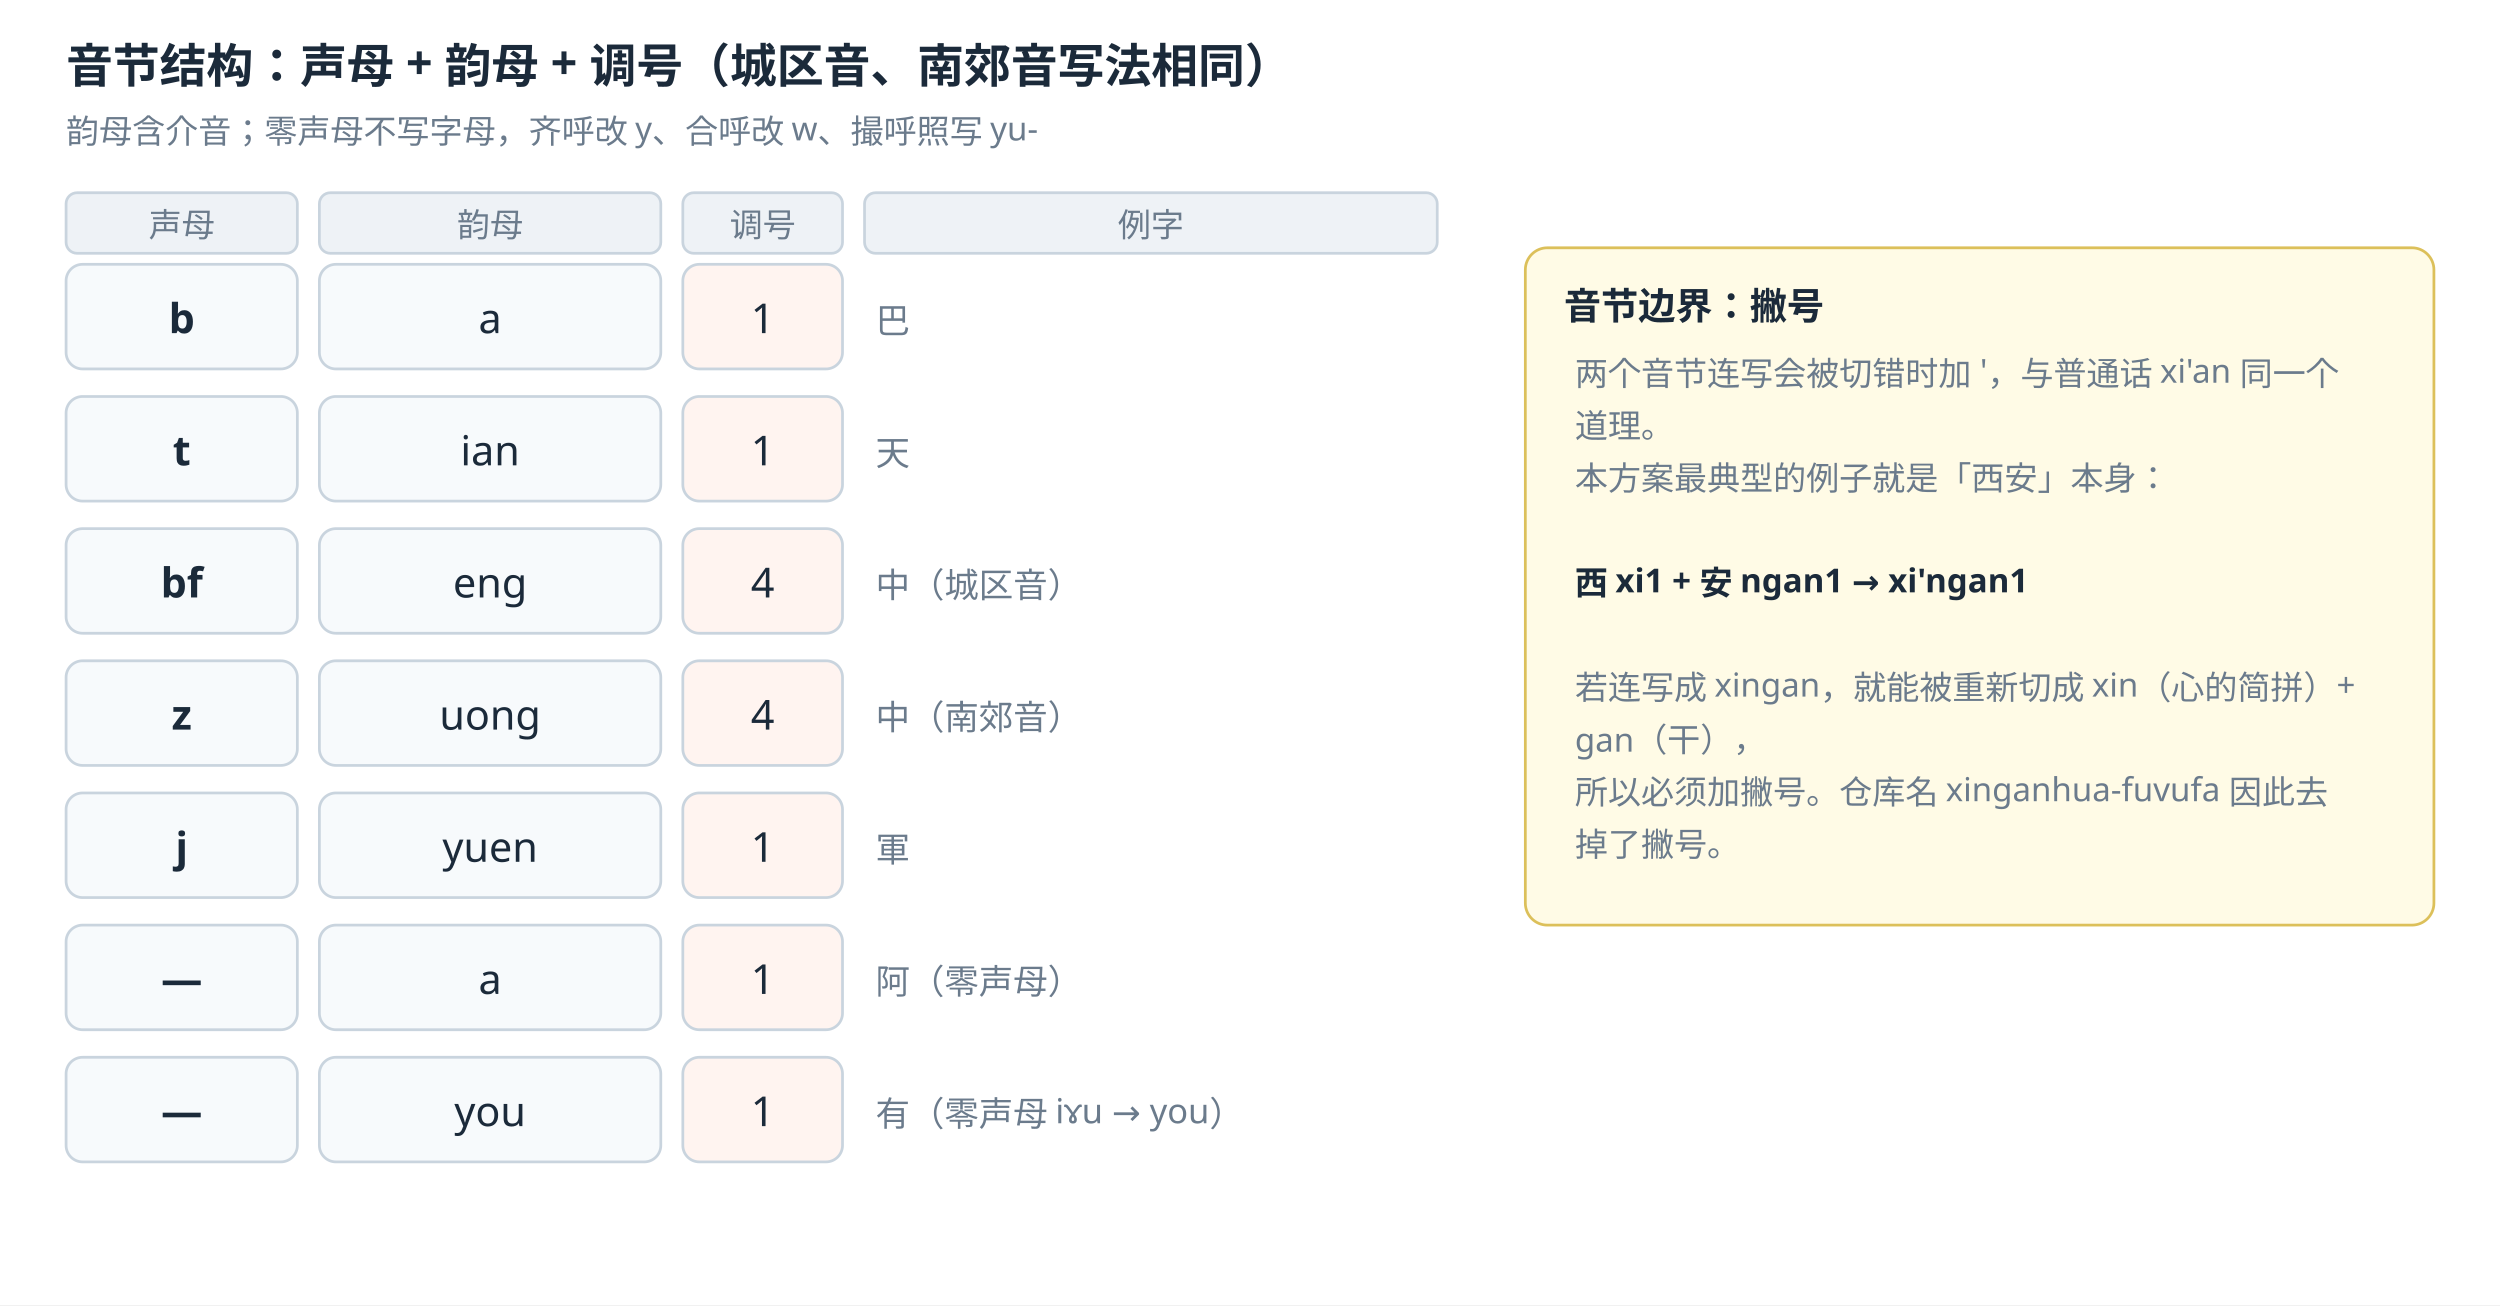
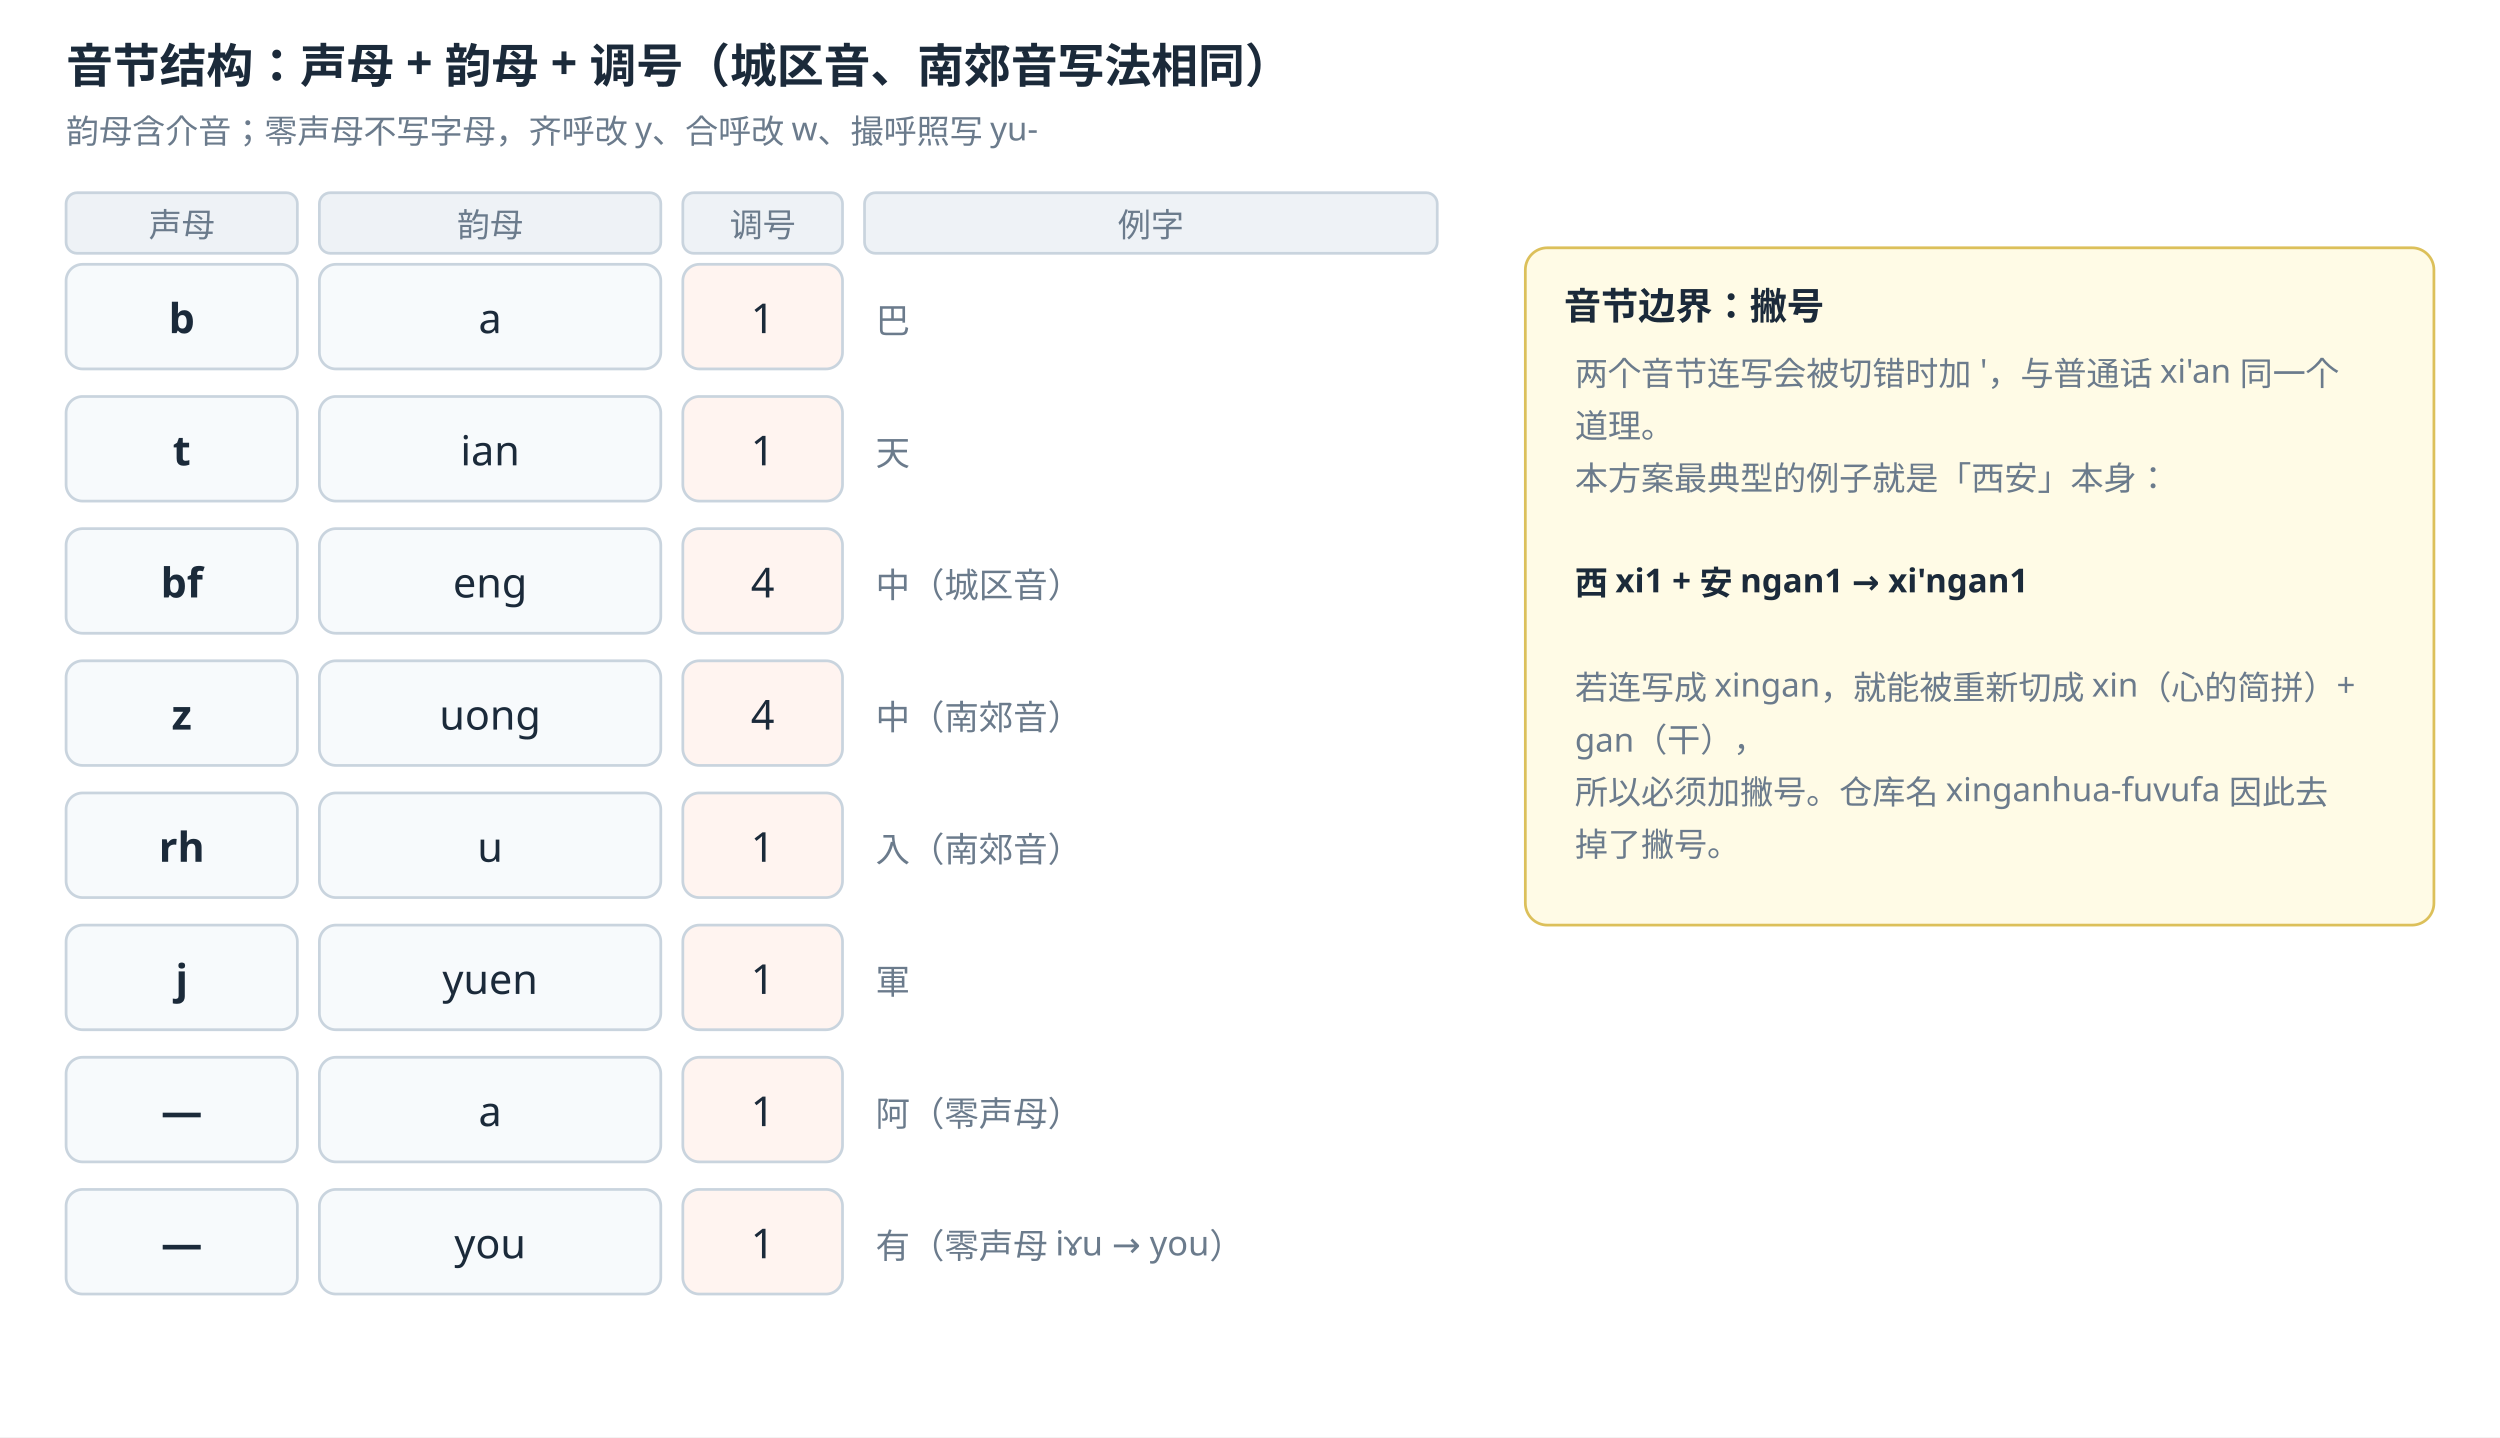
- <svg xmlns="http://www.w3.org/2000/svg" width="908" height="474" viewBox="0 0 908 474" font-family="'Noto Sans SC','PingFang SC','Microsoft YaHei','Hiragino Sans GB',sans-serif">
-   <rect width="908" height="474" fill="#ffffff" />
+ <svg xmlns="http://www.w3.org/2000/svg" width="908" height="522" viewBox="0 0 908 522" font-family="'Noto Sans SC','PingFang SC','Microsoft YaHei','Hiragino Sans GB',sans-serif">
+   <rect width="908" height="522" fill="#ffffff" />
  <text x="24" y="30" font-size="17" fill="#1b2a3a" font-weight="bold" text-anchor="start">音节结构：声母 + 韵母 + 调号（城区音、南郊音写法相同）</text>
  <text x="24" y="52" font-size="12" fill="#6b7b8c" font-weight="normal" text-anchor="start">韵母含介音；零声母不写字母，齐呼改 y、合呼改 w、撮呼照写 yu-</text>
  <rect x="24" y="70" width="84" height="22" rx="4" fill="#eef2f6" stroke="#c9d4de" />
  <text x="66" y="86" font-size="12" fill="#6b7b8c" font-weight="normal" text-anchor="middle">声母</text>
  <rect x="116" y="70" width="124" height="22" rx="4" fill="#eef2f6" stroke="#c9d4de" />
  <text x="178" y="86" font-size="12" fill="#6b7b8c" font-weight="normal" text-anchor="middle">韵母</text>
  <rect x="248" y="70" width="58" height="22" rx="4" fill="#eef2f6" stroke="#c9d4de" />
  <text x="277" y="86" font-size="12" fill="#6b7b8c" font-weight="normal" text-anchor="middle">调号</text>
  <rect x="314" y="70" width="208" height="22" rx="4" fill="#eef2f6" stroke="#c9d4de" />
  <text x="418" y="86" font-size="12" fill="#6b7b8c" font-weight="normal" text-anchor="middle">例字</text>
  <rect x="24" y="96" width="84" height="38" rx="6" fill="#f7fafc" stroke="#c9d4de" />
  <text x="66" y="121" font-size="15" fill="#1b2a3a" font-weight="bold" text-anchor="middle">b</text>
  <rect x="116" y="96" width="124" height="38" rx="6" fill="#f7fafc" stroke="#c9d4de" />
  <text x="178" y="121" font-size="15" fill="#1b2a3a" font-weight="normal" text-anchor="middle">a</text>
  <rect x="248" y="96" width="58" height="38" rx="6" fill="#fff4f0" stroke="#c9d4de" />
  <text x="277" y="121" font-size="15" fill="#1b2a3a" font-weight="normal" text-anchor="middle">1</text>
  <text x="318" y="121" font-size="12.5" fill="#6b7b8c" font-weight="normal" text-anchor="start">巴</text>
  <rect x="24" y="144" width="84" height="38" rx="6" fill="#f7fafc" stroke="#c9d4de" />
  <text x="66" y="169" font-size="15" fill="#1b2a3a" font-weight="bold" text-anchor="middle">t</text>
  <rect x="116" y="144" width="124" height="38" rx="6" fill="#f7fafc" stroke="#c9d4de" />
  <text x="178" y="169" font-size="15" fill="#1b2a3a" font-weight="normal" text-anchor="middle">ian</text>
  <rect x="248" y="144" width="58" height="38" rx="6" fill="#fff4f0" stroke="#c9d4de" />
  <text x="277" y="169" font-size="15" fill="#1b2a3a" font-weight="normal" text-anchor="middle">1</text>
  <text x="318" y="169" font-size="12.5" fill="#6b7b8c" font-weight="normal" text-anchor="start">天</text>
  <rect x="24" y="192" width="84" height="38" rx="6" fill="#f7fafc" stroke="#c9d4de" />
  <text x="66" y="217" font-size="15" fill="#1b2a3a" font-weight="bold" text-anchor="middle">bf</text>
  <rect x="116" y="192" width="124" height="38" rx="6" fill="#f7fafc" stroke="#c9d4de" />
  <text x="178" y="217" font-size="15" fill="#1b2a3a" font-weight="normal" text-anchor="middle">eng</text>
  <rect x="248" y="192" width="58" height="38" rx="6" fill="#fff4f0" stroke="#c9d4de" />
  <text x="277" y="217" font-size="15" fill="#1b2a3a" font-weight="normal" text-anchor="middle">4</text>
  <text x="318" y="217" font-size="12.5" fill="#6b7b8c" font-weight="normal" text-anchor="start">中（城区音）</text>
  <rect x="24" y="240" width="84" height="38" rx="6" fill="#f7fafc" stroke="#c9d4de" />
  <text x="66" y="265" font-size="15" fill="#1b2a3a" font-weight="bold" text-anchor="middle">z</text>
  <rect x="116" y="240" width="124" height="38" rx="6" fill="#f7fafc" stroke="#c9d4de" />
  <text x="178" y="265" font-size="15" fill="#1b2a3a" font-weight="normal" text-anchor="middle">uong</text>
  <rect x="248" y="240" width="58" height="38" rx="6" fill="#fff4f0" stroke="#c9d4de" />
  <text x="277" y="265" font-size="15" fill="#1b2a3a" font-weight="normal" text-anchor="middle">4</text>
  <text x="318" y="265" font-size="12.5" fill="#6b7b8c" font-weight="normal" text-anchor="start">中（南郊音）</text>
  <rect x="24" y="288" width="84" height="38" rx="6" fill="#f7fafc" stroke="#c9d4de" />
-   <text x="66" y="313" font-size="15" fill="#1b2a3a" font-weight="bold" text-anchor="middle">j</text>
+   <text x="66" y="313" font-size="15" fill="#1b2a3a" font-weight="bold" text-anchor="middle">rh</text>
  <rect x="116" y="288" width="124" height="38" rx="6" fill="#f7fafc" stroke="#c9d4de" />
-   <text x="178" y="313" font-size="15" fill="#1b2a3a" font-weight="normal" text-anchor="middle">yuen</text>
+   <text x="178" y="313" font-size="15" fill="#1b2a3a" font-weight="normal" text-anchor="middle">u</text>
  <rect x="248" y="288" width="58" height="38" rx="6" fill="#fff4f0" stroke="#c9d4de" />
  <text x="277" y="313" font-size="15" fill="#1b2a3a" font-weight="normal" text-anchor="middle">1</text>
-   <text x="318" y="313" font-size="12.5" fill="#6b7b8c" font-weight="normal" text-anchor="start">軍</text>
+   <text x="318" y="313" font-size="12.5" fill="#6b7b8c" font-weight="normal" text-anchor="start">入（南郊音）</text>
  <rect x="24" y="336" width="84" height="38" rx="6" fill="#f7fafc" stroke="#c9d4de" />
-   <text x="66" y="361" font-size="15" fill="#1b2a3a" font-weight="bold" text-anchor="middle">—</text>
+   <text x="66" y="361" font-size="15" fill="#1b2a3a" font-weight="bold" text-anchor="middle">j</text>
  <rect x="116" y="336" width="124" height="38" rx="6" fill="#f7fafc" stroke="#c9d4de" />
-   <text x="178" y="361" font-size="15" fill="#1b2a3a" font-weight="normal" text-anchor="middle">a</text>
+   <text x="178" y="361" font-size="15" fill="#1b2a3a" font-weight="normal" text-anchor="middle">yuen</text>
  <rect x="248" y="336" width="58" height="38" rx="6" fill="#fff4f0" stroke="#c9d4de" />
  <text x="277" y="361" font-size="15" fill="#1b2a3a" font-weight="normal" text-anchor="middle">1</text>
-   <text x="318" y="361" font-size="12.5" fill="#6b7b8c" font-weight="normal" text-anchor="start">阿（零声母）</text>
+   <text x="318" y="361" font-size="12.5" fill="#6b7b8c" font-weight="normal" text-anchor="start">軍</text>
  <rect x="24" y="384" width="84" height="38" rx="6" fill="#f7fafc" stroke="#c9d4de" />
  <text x="66" y="409" font-size="15" fill="#1b2a3a" font-weight="bold" text-anchor="middle">—</text>
  <rect x="116" y="384" width="124" height="38" rx="6" fill="#f7fafc" stroke="#c9d4de" />
-   <text x="178" y="409" font-size="15" fill="#1b2a3a" font-weight="normal" text-anchor="middle">you</text>
+   <text x="178" y="409" font-size="15" fill="#1b2a3a" font-weight="normal" text-anchor="middle">a</text>
  <rect x="248" y="384" width="58" height="38" rx="6" fill="#fff4f0" stroke="#c9d4de" />
  <text x="277" y="409" font-size="15" fill="#1b2a3a" font-weight="normal" text-anchor="middle">1</text>
-   <text x="318" y="409" font-size="12.5" fill="#6b7b8c" font-weight="normal" text-anchor="start">有（零声母 iɤu → you）</text>
+   <text x="318" y="409" font-size="12.5" fill="#6b7b8c" font-weight="normal" text-anchor="start">阿（零声母）</text>
+   <rect x="24" y="432" width="84" height="38" rx="6" fill="#f7fafc" stroke="#c9d4de" />
+   <text x="66" y="457" font-size="15" fill="#1b2a3a" font-weight="bold" text-anchor="middle">—</text>
+   <rect x="116" y="432" width="124" height="38" rx="6" fill="#f7fafc" stroke="#c9d4de" />
+   <text x="178" y="457" font-size="15" fill="#1b2a3a" font-weight="normal" text-anchor="middle">you</text>
+   <rect x="248" y="432" width="58" height="38" rx="6" fill="#fff4f0" stroke="#c9d4de" />
+   <text x="277" y="457" font-size="15" fill="#1b2a3a" font-weight="normal" text-anchor="middle">1</text>
+   <text x="318" y="457" font-size="12.5" fill="#6b7b8c" font-weight="normal" text-anchor="start">有（零声母 iɤu → you）</text>
  <rect x="554" y="90" width="330" height="246" rx="8" fill="#fffbe6" stroke="#dcc05a" />
  <text x="568" y="116" font-size="13.5" fill="#1b2a3a" font-weight="bold" text-anchor="start">音节边界：撇号</text>
  <text x="572" y="140" font-size="12" fill="#6b7b8c" font-weight="normal" text-anchor="start">两个音节连写会被切错时加 '，与普通话 xi'an 同一个</text>
  <text x="572" y="159" font-size="12" fill="#6b7b8c" font-weight="normal" text-anchor="start">道理。</text>
  <text x="572" y="178" font-size="12" fill="#6b7b8c" font-weight="normal" text-anchor="start">本方案最典型的例子就是「西安」本身：</text>
  <text x="572" y="197" font-size="12" fill="#6b7b8c" font-weight="normal" text-anchor="start" />
  <text x="572" y="216" font-size="12" fill="#1b2a3a" font-weight="bold" text-anchor="start">    西 xi1 + 安 ngan1  →  xi'ngan1</text>
  <text x="572" y="235" font-size="12" fill="#6b7b8c" font-weight="normal" text-anchor="start" />
  <text x="572" y="254" font-size="12" fill="#6b7b8c" font-weight="normal" text-anchor="start">若连写成 xingan，就能被重新切成 xin（心的简拼）+</text>
  <text x="572" y="273" font-size="12" fill="#6b7b8c" font-weight="normal" text-anchor="start"> gan（干），</text>
  <text x="572" y="292" font-size="12" fill="#6b7b8c" font-weight="normal" text-anchor="start">所以必须加撇号。仓库名 xinganhua-fuvufa 因此去</text>
  <text x="572" y="311" font-size="12" fill="#6b7b8c" font-weight="normal" text-anchor="start">掉了撇号。</text>
</svg>
